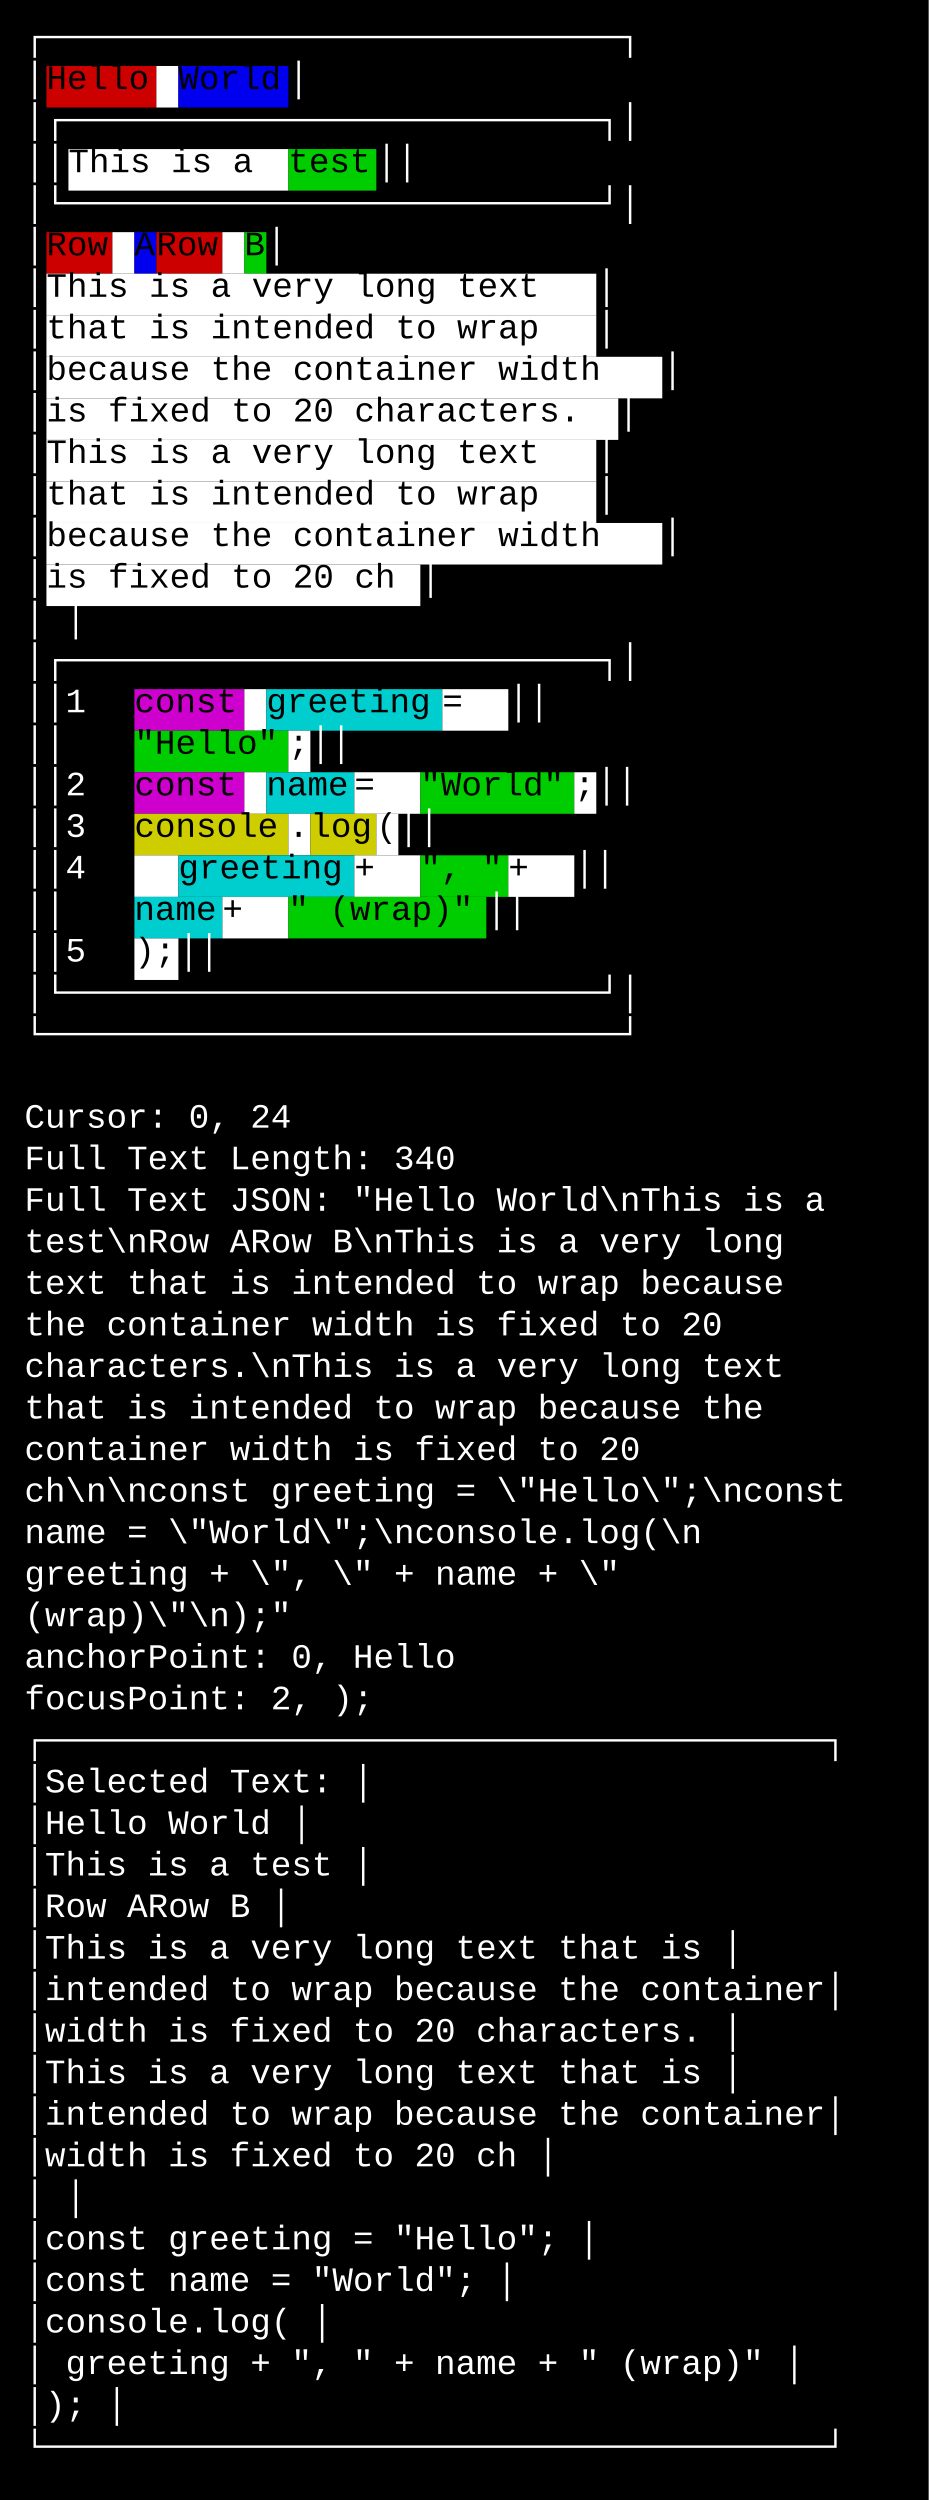
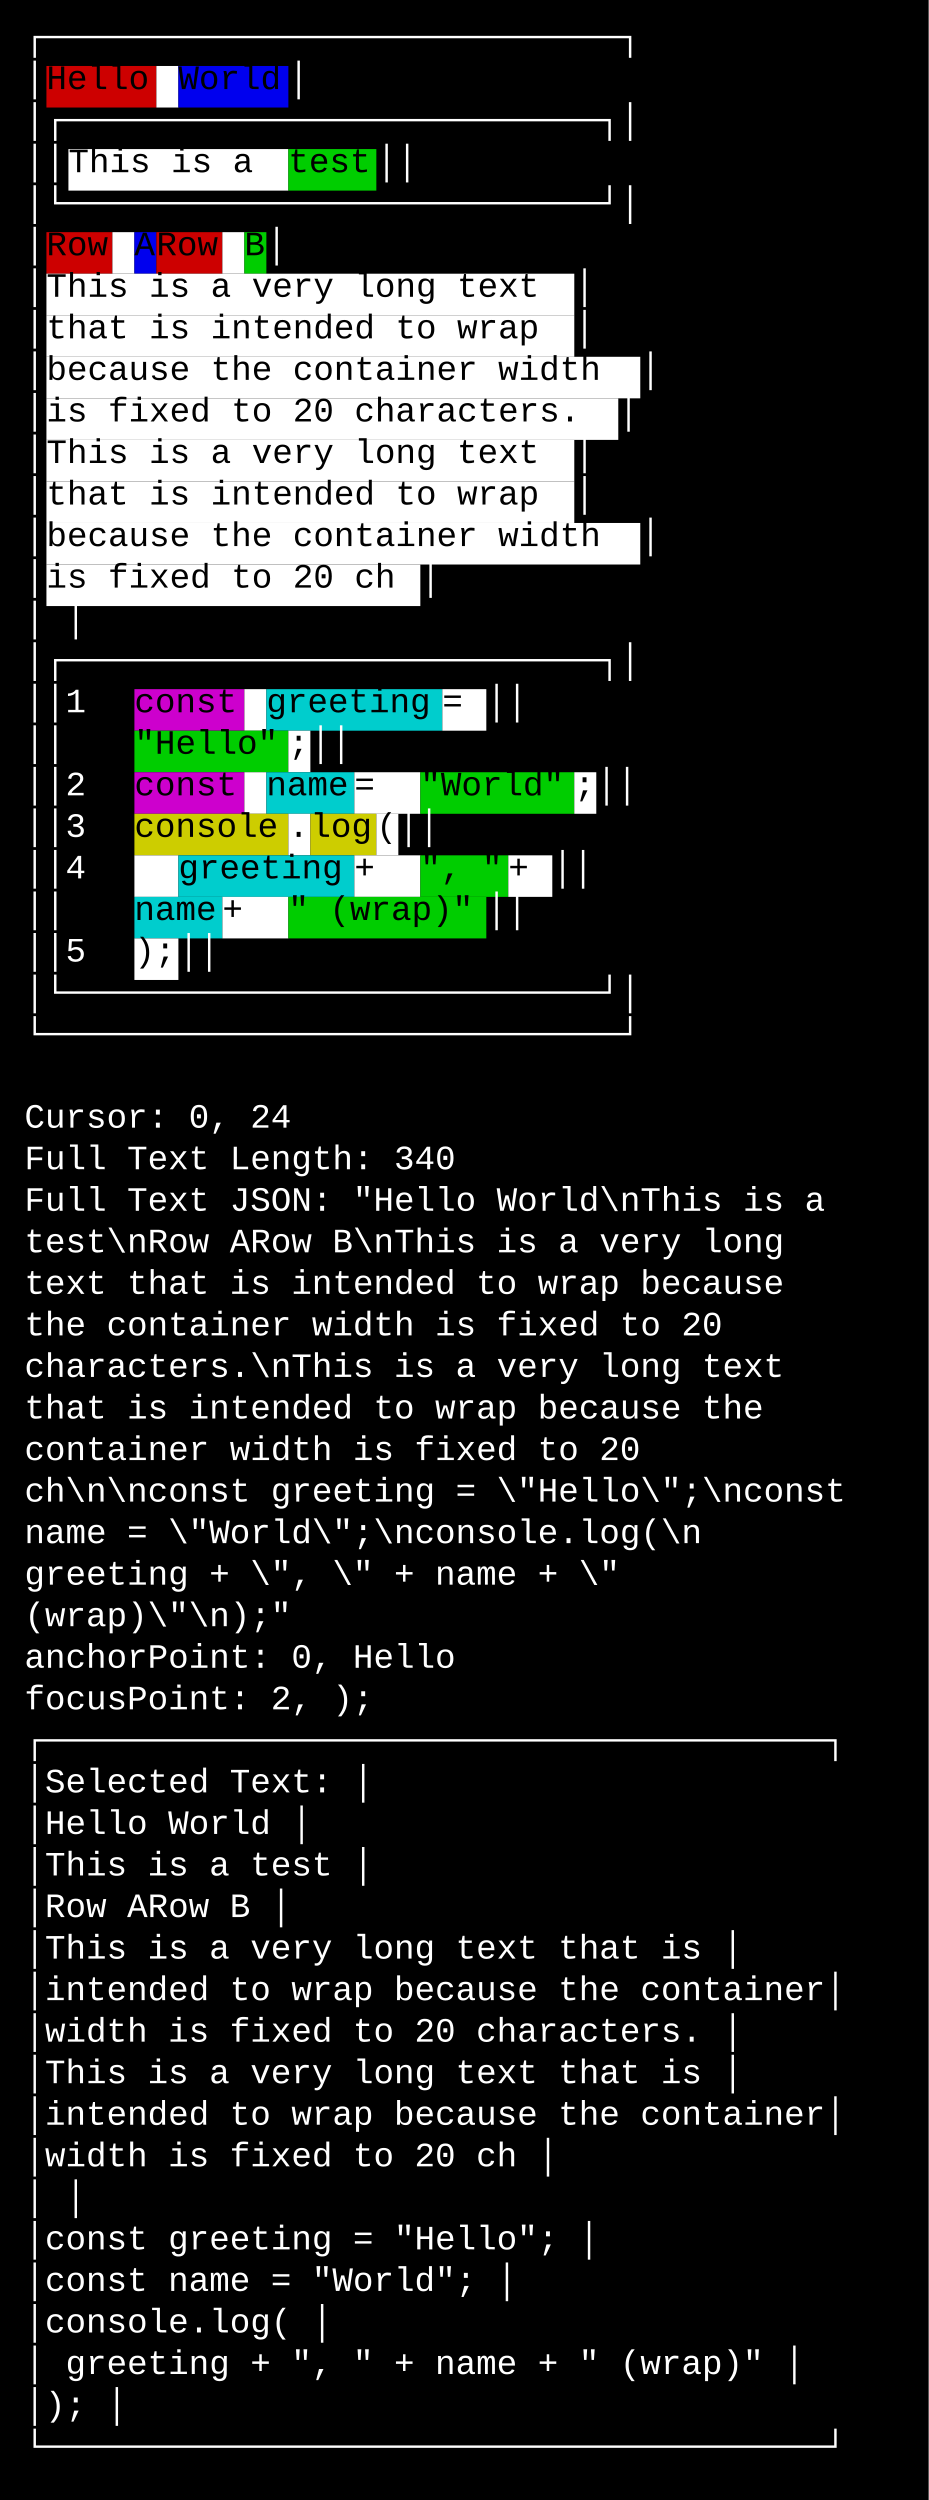
<svg xmlns="http://www.w3.org/2000/svg" width="380" height="1023" viewBox="0 0 380 1023">
  <style>
    text { font-family: Consolas, "Courier New", monospace; font-size: 14px; dominant-baseline: text-before-edge; white-space: pre; }
  </style>
  <rect width="380" height="1023" fill="#000000" />
  <g transform="translate(10, 10)">
    <text x="0" y="2" fill="#ffffff" textLength="360" lengthAdjust="spacingAndGlyphs">┌────────────────────────────┐          </text>
    <text x="0" y="19" fill="#ffffff" textLength="9" lengthAdjust="spacingAndGlyphs">│</text>
    <rect x="9" y="17" width="45" height="17" fill="#cd0000" />
    <text x="9" y="19" fill="#000000" textLength="45" lengthAdjust="spacingAndGlyphs">Hello</text>
    <rect x="54" y="17" width="9" height="17" fill="#ffffff" />
    <rect x="63" y="17" width="45" height="17" fill="#0000ee" />
    <text x="63" y="19" fill="#000000" textLength="45" lengthAdjust="spacingAndGlyphs">World</text>
    <text x="108" y="19" fill="#ffffff" textLength="252" lengthAdjust="spacingAndGlyphs">                 │          </text>
    <text x="0" y="36" fill="#ffffff" textLength="360" lengthAdjust="spacingAndGlyphs">│┌──────────────────────────┐│          </text>
    <text x="0" y="53" fill="#ffffff" textLength="18" lengthAdjust="spacingAndGlyphs">││</text>
    <rect x="18" y="51" width="90" height="17" fill="#ffffff" />
    <text x="18" y="53" fill="#000000" textLength="90" lengthAdjust="spacingAndGlyphs">This is a </text>
    <rect x="108" y="51" width="36" height="17" fill="#00cd00" />
    <text x="108" y="53" fill="#000000" textLength="36" lengthAdjust="spacingAndGlyphs">test</text>
    <text x="144" y="53" fill="#ffffff" textLength="216" lengthAdjust="spacingAndGlyphs">            ││          </text>
    <text x="0" y="70" fill="#ffffff" textLength="360" lengthAdjust="spacingAndGlyphs">│└──────────────────────────┘│          </text>
    <text x="0" y="87" fill="#ffffff" textLength="9" lengthAdjust="spacingAndGlyphs">│</text>
    <rect x="9" y="85" width="27" height="17" fill="#cd0000" />
    <text x="9" y="87" fill="#000000" textLength="27" lengthAdjust="spacingAndGlyphs">Row</text>
    <rect x="36" y="85" width="9" height="17" fill="#ffffff" />
    <rect x="45" y="85" width="9" height="17" fill="#0000ee" />
    <text x="45" y="87" fill="#000000" textLength="9" lengthAdjust="spacingAndGlyphs">A</text>
    <rect x="54" y="85" width="27" height="17" fill="#cd0000" />
    <text x="54" y="87" fill="#000000" textLength="27" lengthAdjust="spacingAndGlyphs">Row</text>
    <rect x="81" y="85" width="9" height="17" fill="#ffffff" />
    <rect x="90" y="85" width="9" height="17" fill="#00cd00" />
    <text x="90" y="87" fill="#000000" textLength="9" lengthAdjust="spacingAndGlyphs">B</text>
    <text x="99" y="87" fill="#ffffff" textLength="261" lengthAdjust="spacingAndGlyphs">                  │          </text>
    <text x="0" y="104" fill="#ffffff" textLength="9" lengthAdjust="spacingAndGlyphs">│</text>
-     <rect x="9" y="102" width="225" height="17" fill="#ffffff" />
-     <text x="9" y="104" fill="#000000" textLength="225" lengthAdjust="spacingAndGlyphs">This is a very long text </text>
-     <text x="234" y="104" fill="#ffffff" textLength="126" lengthAdjust="spacingAndGlyphs">   │          </text>
+     <rect x="9" y="102" width="216" height="17" fill="#ffffff" />
+     <text x="9" y="104" fill="#000000" textLength="216" lengthAdjust="spacingAndGlyphs">This is a very long text</text>
+     <text x="225" y="104" fill="#ffffff" textLength="135" lengthAdjust="spacingAndGlyphs">    │          </text>
    <text x="0" y="121" fill="#ffffff" textLength="9" lengthAdjust="spacingAndGlyphs">│</text>
-     <rect x="9" y="119" width="225" height="17" fill="#ffffff" />
-     <text x="9" y="121" fill="#000000" textLength="225" lengthAdjust="spacingAndGlyphs">that is intended to wrap </text>
-     <text x="234" y="121" fill="#ffffff" textLength="126" lengthAdjust="spacingAndGlyphs">   │          </text>
+     <rect x="9" y="119" width="216" height="17" fill="#ffffff" />
+     <text x="9" y="121" fill="#000000" textLength="216" lengthAdjust="spacingAndGlyphs">that is intended to wrap</text>
+     <text x="225" y="121" fill="#ffffff" textLength="135" lengthAdjust="spacingAndGlyphs">    │          </text>
    <text x="0" y="138" fill="#ffffff" textLength="9" lengthAdjust="spacingAndGlyphs">│</text>
-     <rect x="9" y="136" width="252" height="17" fill="#ffffff" />
-     <text x="9" y="138" fill="#000000" textLength="252" lengthAdjust="spacingAndGlyphs">because the container width </text>
-     <text x="261" y="138" fill="#ffffff" textLength="99" lengthAdjust="spacingAndGlyphs">│          </text>
+     <rect x="9" y="136" width="243" height="17" fill="#ffffff" />
+     <text x="9" y="138" fill="#000000" textLength="243" lengthAdjust="spacingAndGlyphs">because the container width</text>
+     <text x="252" y="138" fill="#ffffff" textLength="108" lengthAdjust="spacingAndGlyphs"> │          </text>
    <text x="0" y="155" fill="#ffffff" textLength="9" lengthAdjust="spacingAndGlyphs">│</text>
    <rect x="9" y="153" width="234" height="17" fill="#ffffff" />
    <text x="9" y="155" fill="#000000" textLength="234" lengthAdjust="spacingAndGlyphs">is fixed to 20 characters.</text>
    <text x="243" y="155" fill="#ffffff" textLength="117" lengthAdjust="spacingAndGlyphs">  │          </text>
    <text x="0" y="172" fill="#ffffff" textLength="9" lengthAdjust="spacingAndGlyphs">│</text>
-     <rect x="9" y="170" width="225" height="17" fill="#ffffff" />
-     <text x="9" y="172" fill="#000000" textLength="225" lengthAdjust="spacingAndGlyphs">This is a very long text </text>
-     <text x="234" y="172" fill="#ffffff" textLength="126" lengthAdjust="spacingAndGlyphs">   │          </text>
+     <rect x="9" y="170" width="216" height="17" fill="#ffffff" />
+     <text x="9" y="172" fill="#000000" textLength="216" lengthAdjust="spacingAndGlyphs">This is a very long text</text>
+     <text x="225" y="172" fill="#ffffff" textLength="135" lengthAdjust="spacingAndGlyphs">    │          </text>
    <text x="0" y="189" fill="#ffffff" textLength="9" lengthAdjust="spacingAndGlyphs">│</text>
-     <rect x="9" y="187" width="225" height="17" fill="#ffffff" />
-     <text x="9" y="189" fill="#000000" textLength="225" lengthAdjust="spacingAndGlyphs">that is intended to wrap </text>
-     <text x="234" y="189" fill="#ffffff" textLength="126" lengthAdjust="spacingAndGlyphs">   │          </text>
+     <rect x="9" y="187" width="216" height="17" fill="#ffffff" />
+     <text x="9" y="189" fill="#000000" textLength="216" lengthAdjust="spacingAndGlyphs">that is intended to wrap</text>
+     <text x="225" y="189" fill="#ffffff" textLength="135" lengthAdjust="spacingAndGlyphs">    │          </text>
    <text x="0" y="206" fill="#ffffff" textLength="9" lengthAdjust="spacingAndGlyphs">│</text>
-     <rect x="9" y="204" width="252" height="17" fill="#ffffff" />
-     <text x="9" y="206" fill="#000000" textLength="252" lengthAdjust="spacingAndGlyphs">because the container width </text>
-     <text x="261" y="206" fill="#ffffff" textLength="99" lengthAdjust="spacingAndGlyphs">│          </text>
+     <rect x="9" y="204" width="243" height="17" fill="#ffffff" />
+     <text x="9" y="206" fill="#000000" textLength="243" lengthAdjust="spacingAndGlyphs">because the container width</text>
+     <text x="252" y="206" fill="#ffffff" textLength="108" lengthAdjust="spacingAndGlyphs"> │          </text>
    <text x="0" y="223" fill="#ffffff" textLength="9" lengthAdjust="spacingAndGlyphs">│</text>
    <rect x="9" y="221" width="153" height="17" fill="#ffffff" />
    <text x="9" y="223" fill="#000000" textLength="153" lengthAdjust="spacingAndGlyphs">is fixed to 20 ch</text>
    <text x="162" y="223" fill="#ffffff" textLength="198" lengthAdjust="spacingAndGlyphs">           │          </text>
    <text x="0" y="240" fill="#ffffff" textLength="360" lengthAdjust="spacingAndGlyphs">│                            │          </text>
    <text x="0" y="257" fill="#ffffff" textLength="360" lengthAdjust="spacingAndGlyphs">│┌──────────────────────────┐│          </text>
    <text x="0" y="274" fill="#ffffff" textLength="45" lengthAdjust="spacingAndGlyphs">││1  </text>
    <rect x="45" y="272" width="45" height="17" fill="#cd00cd" />
    <text x="45" y="274" fill="#000000" textLength="45" lengthAdjust="spacingAndGlyphs">const</text>
    <rect x="90" y="272" width="9" height="17" fill="#ffffff" />
    <rect x="99" y="272" width="72" height="17" fill="#00cdcd" />
    <text x="99" y="274" fill="#000000" textLength="72" lengthAdjust="spacingAndGlyphs">greeting</text>
-     <rect x="171" y="272" width="27" height="17" fill="#ffffff" />
-     <text x="171" y="274" fill="#000000" textLength="27" lengthAdjust="spacingAndGlyphs"> = </text>
-     <text x="198" y="274" fill="#ffffff" textLength="162" lengthAdjust="spacingAndGlyphs">      ││          </text>
+     <rect x="171" y="272" width="18" height="17" fill="#ffffff" />
+     <text x="171" y="274" fill="#000000" textLength="18" lengthAdjust="spacingAndGlyphs"> =</text>
+     <text x="189" y="274" fill="#ffffff" textLength="171" lengthAdjust="spacingAndGlyphs">       ││          </text>
    <text x="0" y="291" fill="#ffffff" textLength="45" lengthAdjust="spacingAndGlyphs">││   </text>
    <rect x="45" y="289" width="63" height="17" fill="#00cd00" />
    <text x="45" y="291" fill="#000000" textLength="63" lengthAdjust="spacingAndGlyphs">"Hello"</text>
    <rect x="108" y="289" width="9" height="17" fill="#ffffff" />
    <text x="108" y="291" fill="#000000" textLength="9" lengthAdjust="spacingAndGlyphs">;</text>
    <text x="117" y="291" fill="#ffffff" textLength="243" lengthAdjust="spacingAndGlyphs">               ││          </text>
    <text x="0" y="308" fill="#ffffff" textLength="45" lengthAdjust="spacingAndGlyphs">││2  </text>
    <rect x="45" y="306" width="45" height="17" fill="#cd00cd" />
    <text x="45" y="308" fill="#000000" textLength="45" lengthAdjust="spacingAndGlyphs">const</text>
    <rect x="90" y="306" width="9" height="17" fill="#ffffff" />
    <rect x="99" y="306" width="36" height="17" fill="#00cdcd" />
    <text x="99" y="308" fill="#000000" textLength="36" lengthAdjust="spacingAndGlyphs">name</text>
    <rect x="135" y="306" width="27" height="17" fill="#ffffff" />
    <text x="135" y="308" fill="#000000" textLength="27" lengthAdjust="spacingAndGlyphs"> = </text>
    <rect x="162" y="306" width="63" height="17" fill="#00cd00" />
    <text x="162" y="308" fill="#000000" textLength="63" lengthAdjust="spacingAndGlyphs">"World"</text>
    <rect x="225" y="306" width="9" height="17" fill="#ffffff" />
    <text x="225" y="308" fill="#000000" textLength="9" lengthAdjust="spacingAndGlyphs">;</text>
    <text x="234" y="308" fill="#ffffff" textLength="126" lengthAdjust="spacingAndGlyphs">  ││          </text>
    <text x="0" y="325" fill="#ffffff" textLength="45" lengthAdjust="spacingAndGlyphs">││3  </text>
    <rect x="45" y="323" width="63" height="17" fill="#cdcd00" />
    <text x="45" y="325" fill="#000000" textLength="63" lengthAdjust="spacingAndGlyphs">console</text>
    <rect x="108" y="323" width="9" height="17" fill="#ffffff" />
    <text x="108" y="325" fill="#000000" textLength="9" lengthAdjust="spacingAndGlyphs">.</text>
    <rect x="117" y="323" width="27" height="17" fill="#cdcd00" />
    <text x="117" y="325" fill="#000000" textLength="27" lengthAdjust="spacingAndGlyphs">log</text>
    <rect x="144" y="323" width="9" height="17" fill="#ffffff" />
    <text x="144" y="325" fill="#000000" textLength="9" lengthAdjust="spacingAndGlyphs">(</text>
    <text x="153" y="325" fill="#ffffff" textLength="207" lengthAdjust="spacingAndGlyphs">           ││          </text>
    <text x="0" y="342" fill="#ffffff" textLength="45" lengthAdjust="spacingAndGlyphs">││4  </text>
    <rect x="45" y="340" width="18" height="17" fill="#ffffff" />
    <rect x="63" y="340" width="72" height="17" fill="#00cdcd" />
    <text x="63" y="342" fill="#000000" textLength="72" lengthAdjust="spacingAndGlyphs">greeting</text>
    <rect x="135" y="340" width="27" height="17" fill="#ffffff" />
    <text x="135" y="342" fill="#000000" textLength="27" lengthAdjust="spacingAndGlyphs"> + </text>
    <rect x="162" y="340" width="36" height="17" fill="#00cd00" />
    <text x="162" y="342" fill="#000000" textLength="36" lengthAdjust="spacingAndGlyphs">", "</text>
-     <rect x="198" y="340" width="27" height="17" fill="#ffffff" />
-     <text x="198" y="342" fill="#000000" textLength="27" lengthAdjust="spacingAndGlyphs"> + </text>
-     <text x="225" y="342" fill="#ffffff" textLength="135" lengthAdjust="spacingAndGlyphs">   ││          </text>
+     <rect x="198" y="340" width="18" height="17" fill="#ffffff" />
+     <text x="198" y="342" fill="#000000" textLength="18" lengthAdjust="spacingAndGlyphs"> +</text>
+     <text x="216" y="342" fill="#ffffff" textLength="144" lengthAdjust="spacingAndGlyphs">    ││          </text>
    <text x="0" y="359" fill="#ffffff" textLength="45" lengthAdjust="spacingAndGlyphs">││   </text>
    <rect x="45" y="357" width="36" height="17" fill="#00cdcd" />
    <text x="45" y="359" fill="#000000" textLength="36" lengthAdjust="spacingAndGlyphs">name</text>
    <rect x="81" y="357" width="27" height="17" fill="#ffffff" />
    <text x="81" y="359" fill="#000000" textLength="27" lengthAdjust="spacingAndGlyphs"> + </text>
    <rect x="108" y="357" width="81" height="17" fill="#00cd00" />
    <text x="108" y="359" fill="#000000" textLength="81" lengthAdjust="spacingAndGlyphs">" (wrap)"</text>
    <text x="189" y="359" fill="#ffffff" textLength="171" lengthAdjust="spacingAndGlyphs">       ││          </text>
    <text x="0" y="376" fill="#ffffff" textLength="45" lengthAdjust="spacingAndGlyphs">││5  </text>
    <rect x="45" y="374" width="18" height="17" fill="#ffffff" />
    <text x="45" y="376" fill="#000000" textLength="18" lengthAdjust="spacingAndGlyphs">);</text>
    <text x="63" y="376" fill="#ffffff" textLength="297" lengthAdjust="spacingAndGlyphs">                     ││          </text>
    <text x="0" y="393" fill="#ffffff" textLength="360" lengthAdjust="spacingAndGlyphs">│└──────────────────────────┘│          </text>
    <text x="0" y="410" fill="#ffffff" textLength="360" lengthAdjust="spacingAndGlyphs">└────────────────────────────┘          </text>
    <text x="0" y="444" fill="#ffffff" textLength="360" lengthAdjust="spacingAndGlyphs">Cursor: 0, 24                           </text>
    <text x="0" y="461" fill="#ffffff" textLength="360" lengthAdjust="spacingAndGlyphs">Full Text Length: 340                   </text>
    <text x="0" y="478" fill="#ffffff" textLength="360" lengthAdjust="spacingAndGlyphs">Full Text JSON: "Hello World\nThis is a </text>
    <text x="0" y="495" fill="#ffffff" textLength="360" lengthAdjust="spacingAndGlyphs">test\nRow ARow B\nThis is a very long   </text>
    <text x="0" y="512" fill="#ffffff" textLength="360" lengthAdjust="spacingAndGlyphs">text that is intended to wrap because   </text>
    <text x="0" y="529" fill="#ffffff" textLength="360" lengthAdjust="spacingAndGlyphs">the container width is fixed to 20      </text>
    <text x="0" y="546" fill="#ffffff" textLength="360" lengthAdjust="spacingAndGlyphs">characters.\nThis is a very long text   </text>
    <text x="0" y="563" fill="#ffffff" textLength="360" lengthAdjust="spacingAndGlyphs">that is intended to wrap because the    </text>
    <text x="0" y="580" fill="#ffffff" textLength="360" lengthAdjust="spacingAndGlyphs">container width is fixed to 20          </text>
    <text x="0" y="597" fill="#ffffff" textLength="360" lengthAdjust="spacingAndGlyphs">ch\n\nconst greeting = \"Hello\";\nconst</text>
    <text x="0" y="614" fill="#ffffff" textLength="360" lengthAdjust="spacingAndGlyphs">name = \"World\";\nconsole.log(\n       </text>
    <text x="0" y="631" fill="#ffffff" textLength="360" lengthAdjust="spacingAndGlyphs">greeting + \", \" + name + \"           </text>
    <text x="0" y="648" fill="#ffffff" textLength="360" lengthAdjust="spacingAndGlyphs">(wrap)\"\n);"                           </text>
    <text x="0" y="665" fill="#ffffff" textLength="360" lengthAdjust="spacingAndGlyphs">anchorPoint: 0, Hello                   </text>
    <text x="0" y="682" fill="#ffffff" textLength="360" lengthAdjust="spacingAndGlyphs">focusPoint: 2, );                       </text>
    <text x="0" y="699" fill="#ffffff" textLength="360" lengthAdjust="spacingAndGlyphs">┌──────────────────────────────────────┐</text>
    <text x="0" y="716" fill="#ffffff" textLength="360" lengthAdjust="spacingAndGlyphs">│Selected Text:                        │</text>
    <text x="0" y="733" fill="#ffffff" textLength="360" lengthAdjust="spacingAndGlyphs">│Hello World                           │</text>
    <text x="0" y="750" fill="#ffffff" textLength="360" lengthAdjust="spacingAndGlyphs">│This is a test                        │</text>
    <text x="0" y="767" fill="#ffffff" textLength="360" lengthAdjust="spacingAndGlyphs">│Row ARow B                            │</text>
    <text x="0" y="784" fill="#ffffff" textLength="360" lengthAdjust="spacingAndGlyphs">│This is a very long text that is      │</text>
    <text x="0" y="801" fill="#ffffff" textLength="360" lengthAdjust="spacingAndGlyphs">│intended to wrap because the container│</text>
    <text x="0" y="818" fill="#ffffff" textLength="360" lengthAdjust="spacingAndGlyphs">│width is fixed to 20 characters.      │</text>
    <text x="0" y="835" fill="#ffffff" textLength="360" lengthAdjust="spacingAndGlyphs">│This is a very long text that is      │</text>
    <text x="0" y="852" fill="#ffffff" textLength="360" lengthAdjust="spacingAndGlyphs">│intended to wrap because the container│</text>
    <text x="0" y="869" fill="#ffffff" textLength="360" lengthAdjust="spacingAndGlyphs">│width is fixed to 20 ch               │</text>
    <text x="0" y="886" fill="#ffffff" textLength="360" lengthAdjust="spacingAndGlyphs">│                                      │</text>
    <text x="0" y="903" fill="#ffffff" textLength="360" lengthAdjust="spacingAndGlyphs">│const greeting = "Hello";             │</text>
    <text x="0" y="920" fill="#ffffff" textLength="360" lengthAdjust="spacingAndGlyphs">│const name = "World";                 │</text>
    <text x="0" y="937" fill="#ffffff" textLength="360" lengthAdjust="spacingAndGlyphs">│console.log(                          │</text>
    <text x="0" y="954" fill="#ffffff" textLength="360" lengthAdjust="spacingAndGlyphs">│  greeting + ", " + name + " (wrap)"  │</text>
    <text x="0" y="971" fill="#ffffff" textLength="360" lengthAdjust="spacingAndGlyphs">│);                                    │</text>
    <text x="0" y="988" fill="#ffffff" textLength="360" lengthAdjust="spacingAndGlyphs">└──────────────────────────────────────┘</text>
  </g>
</svg>
